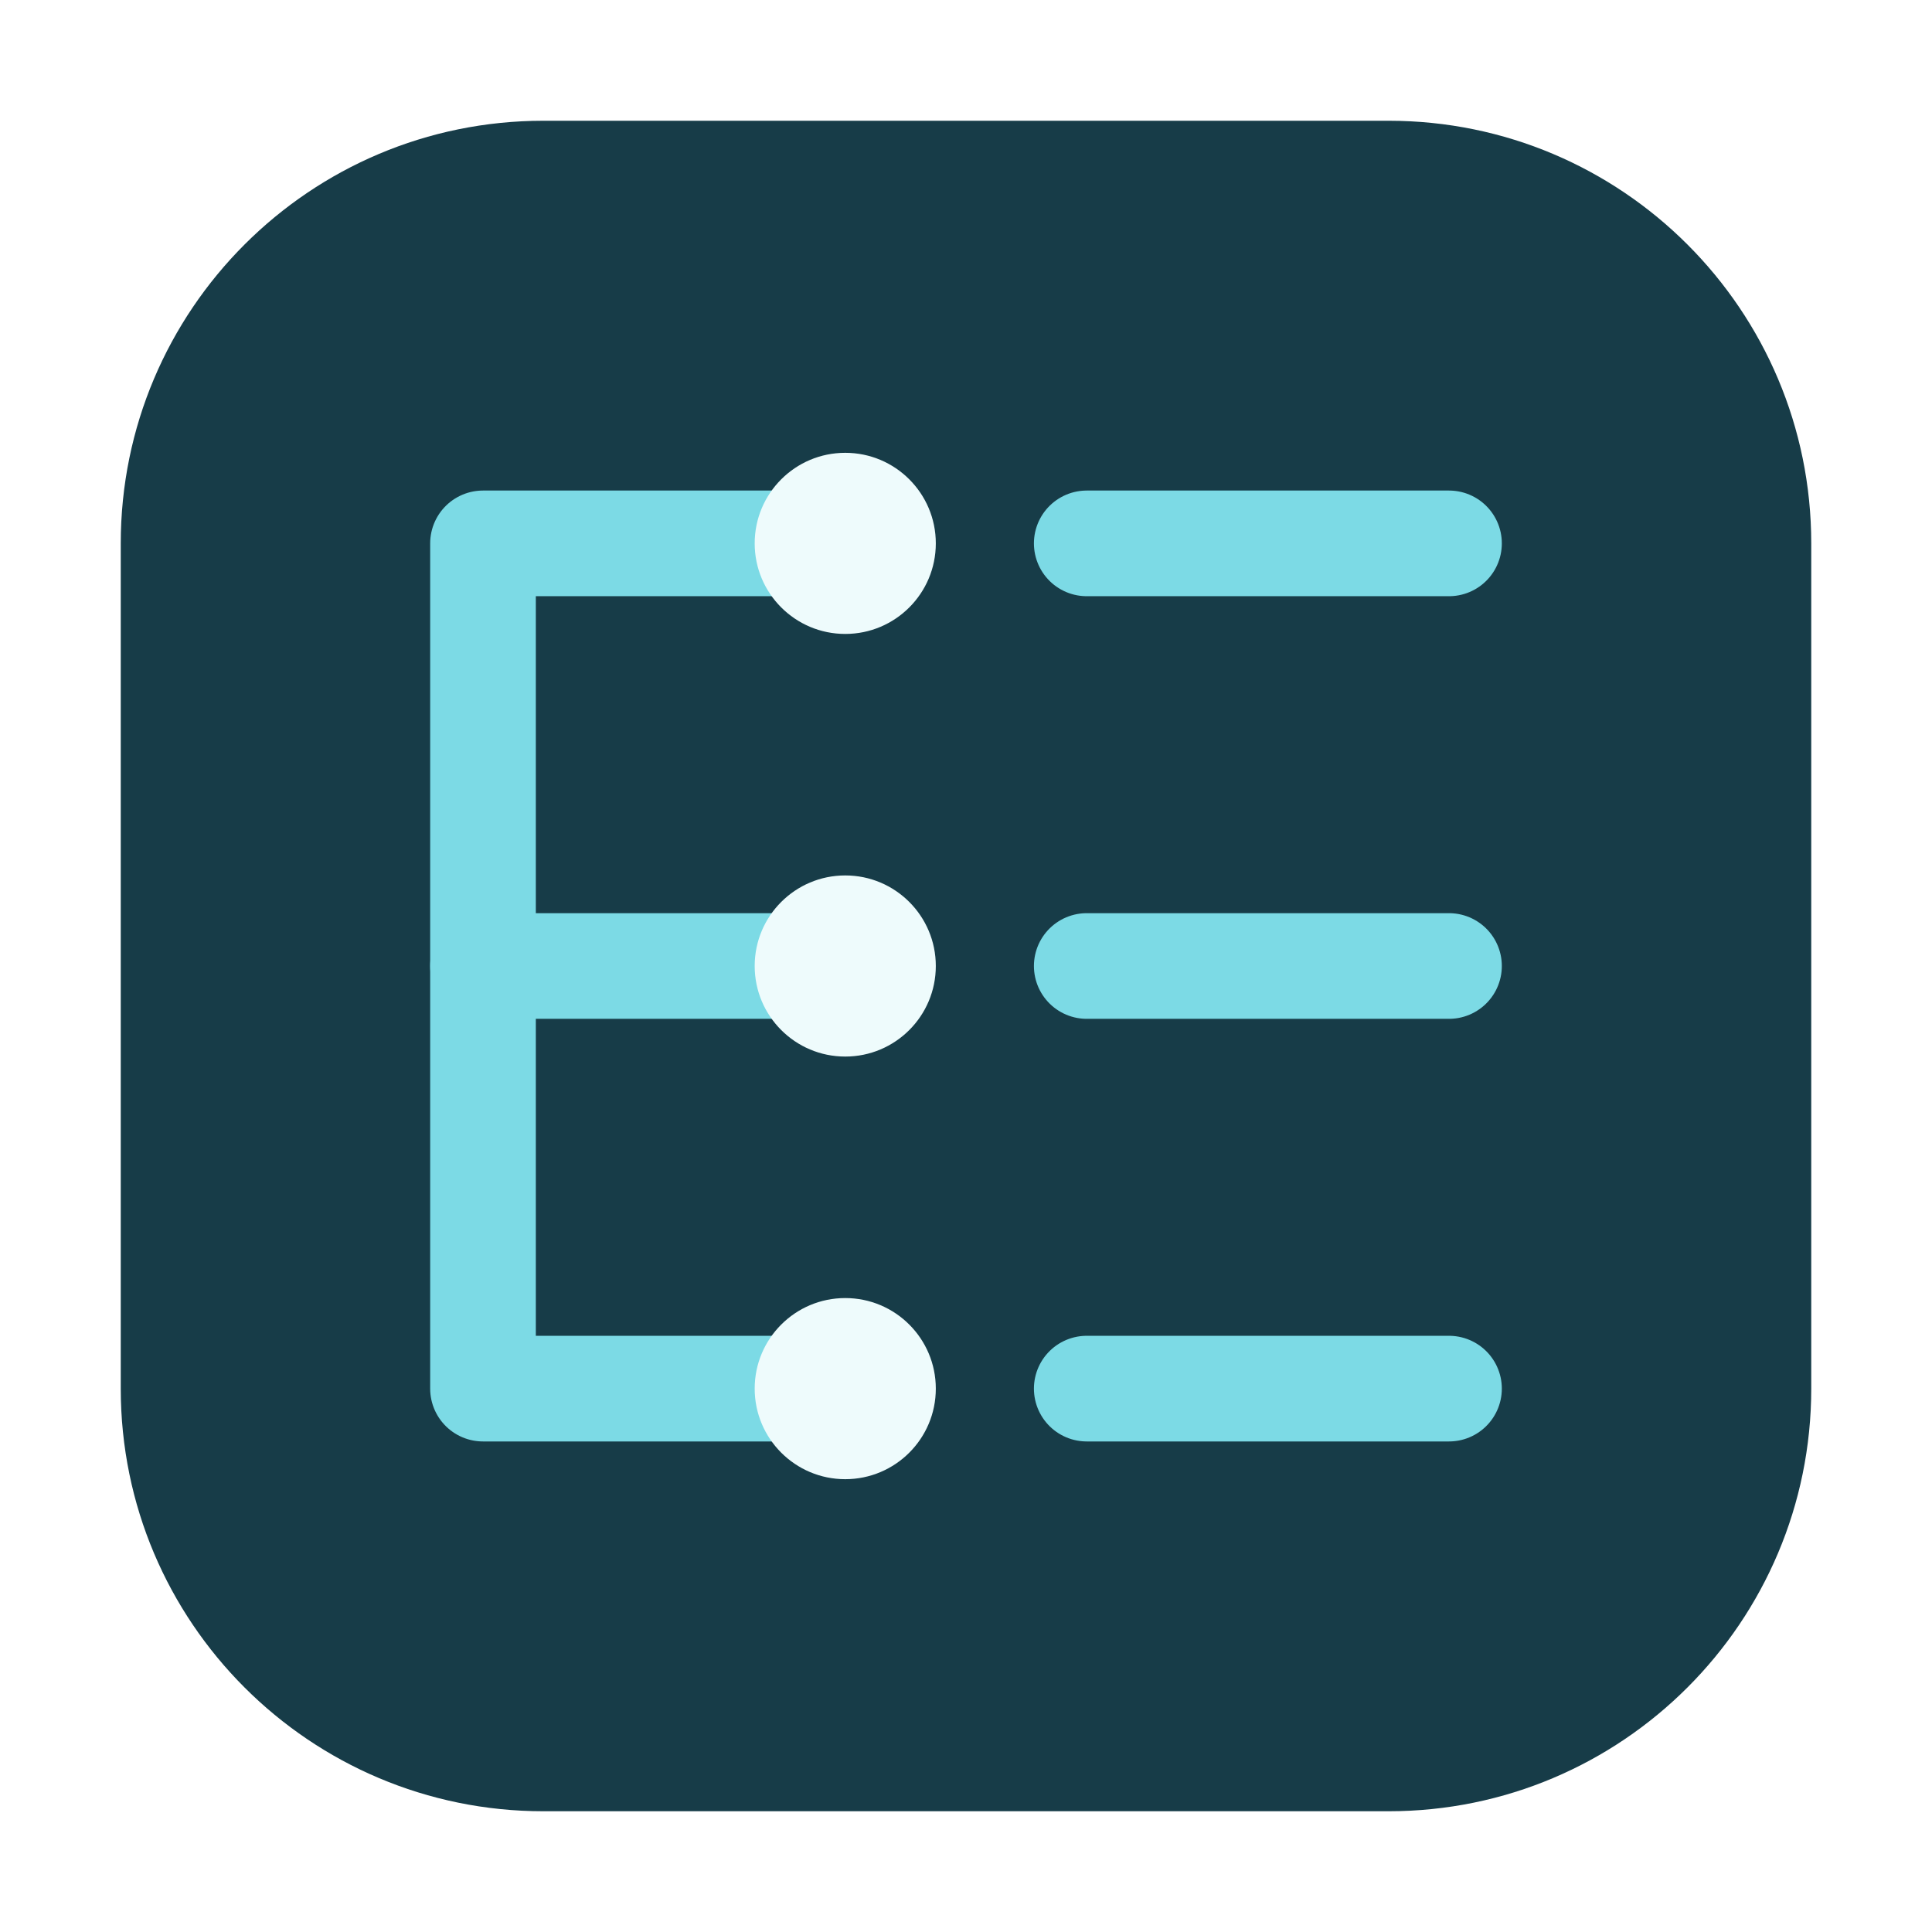
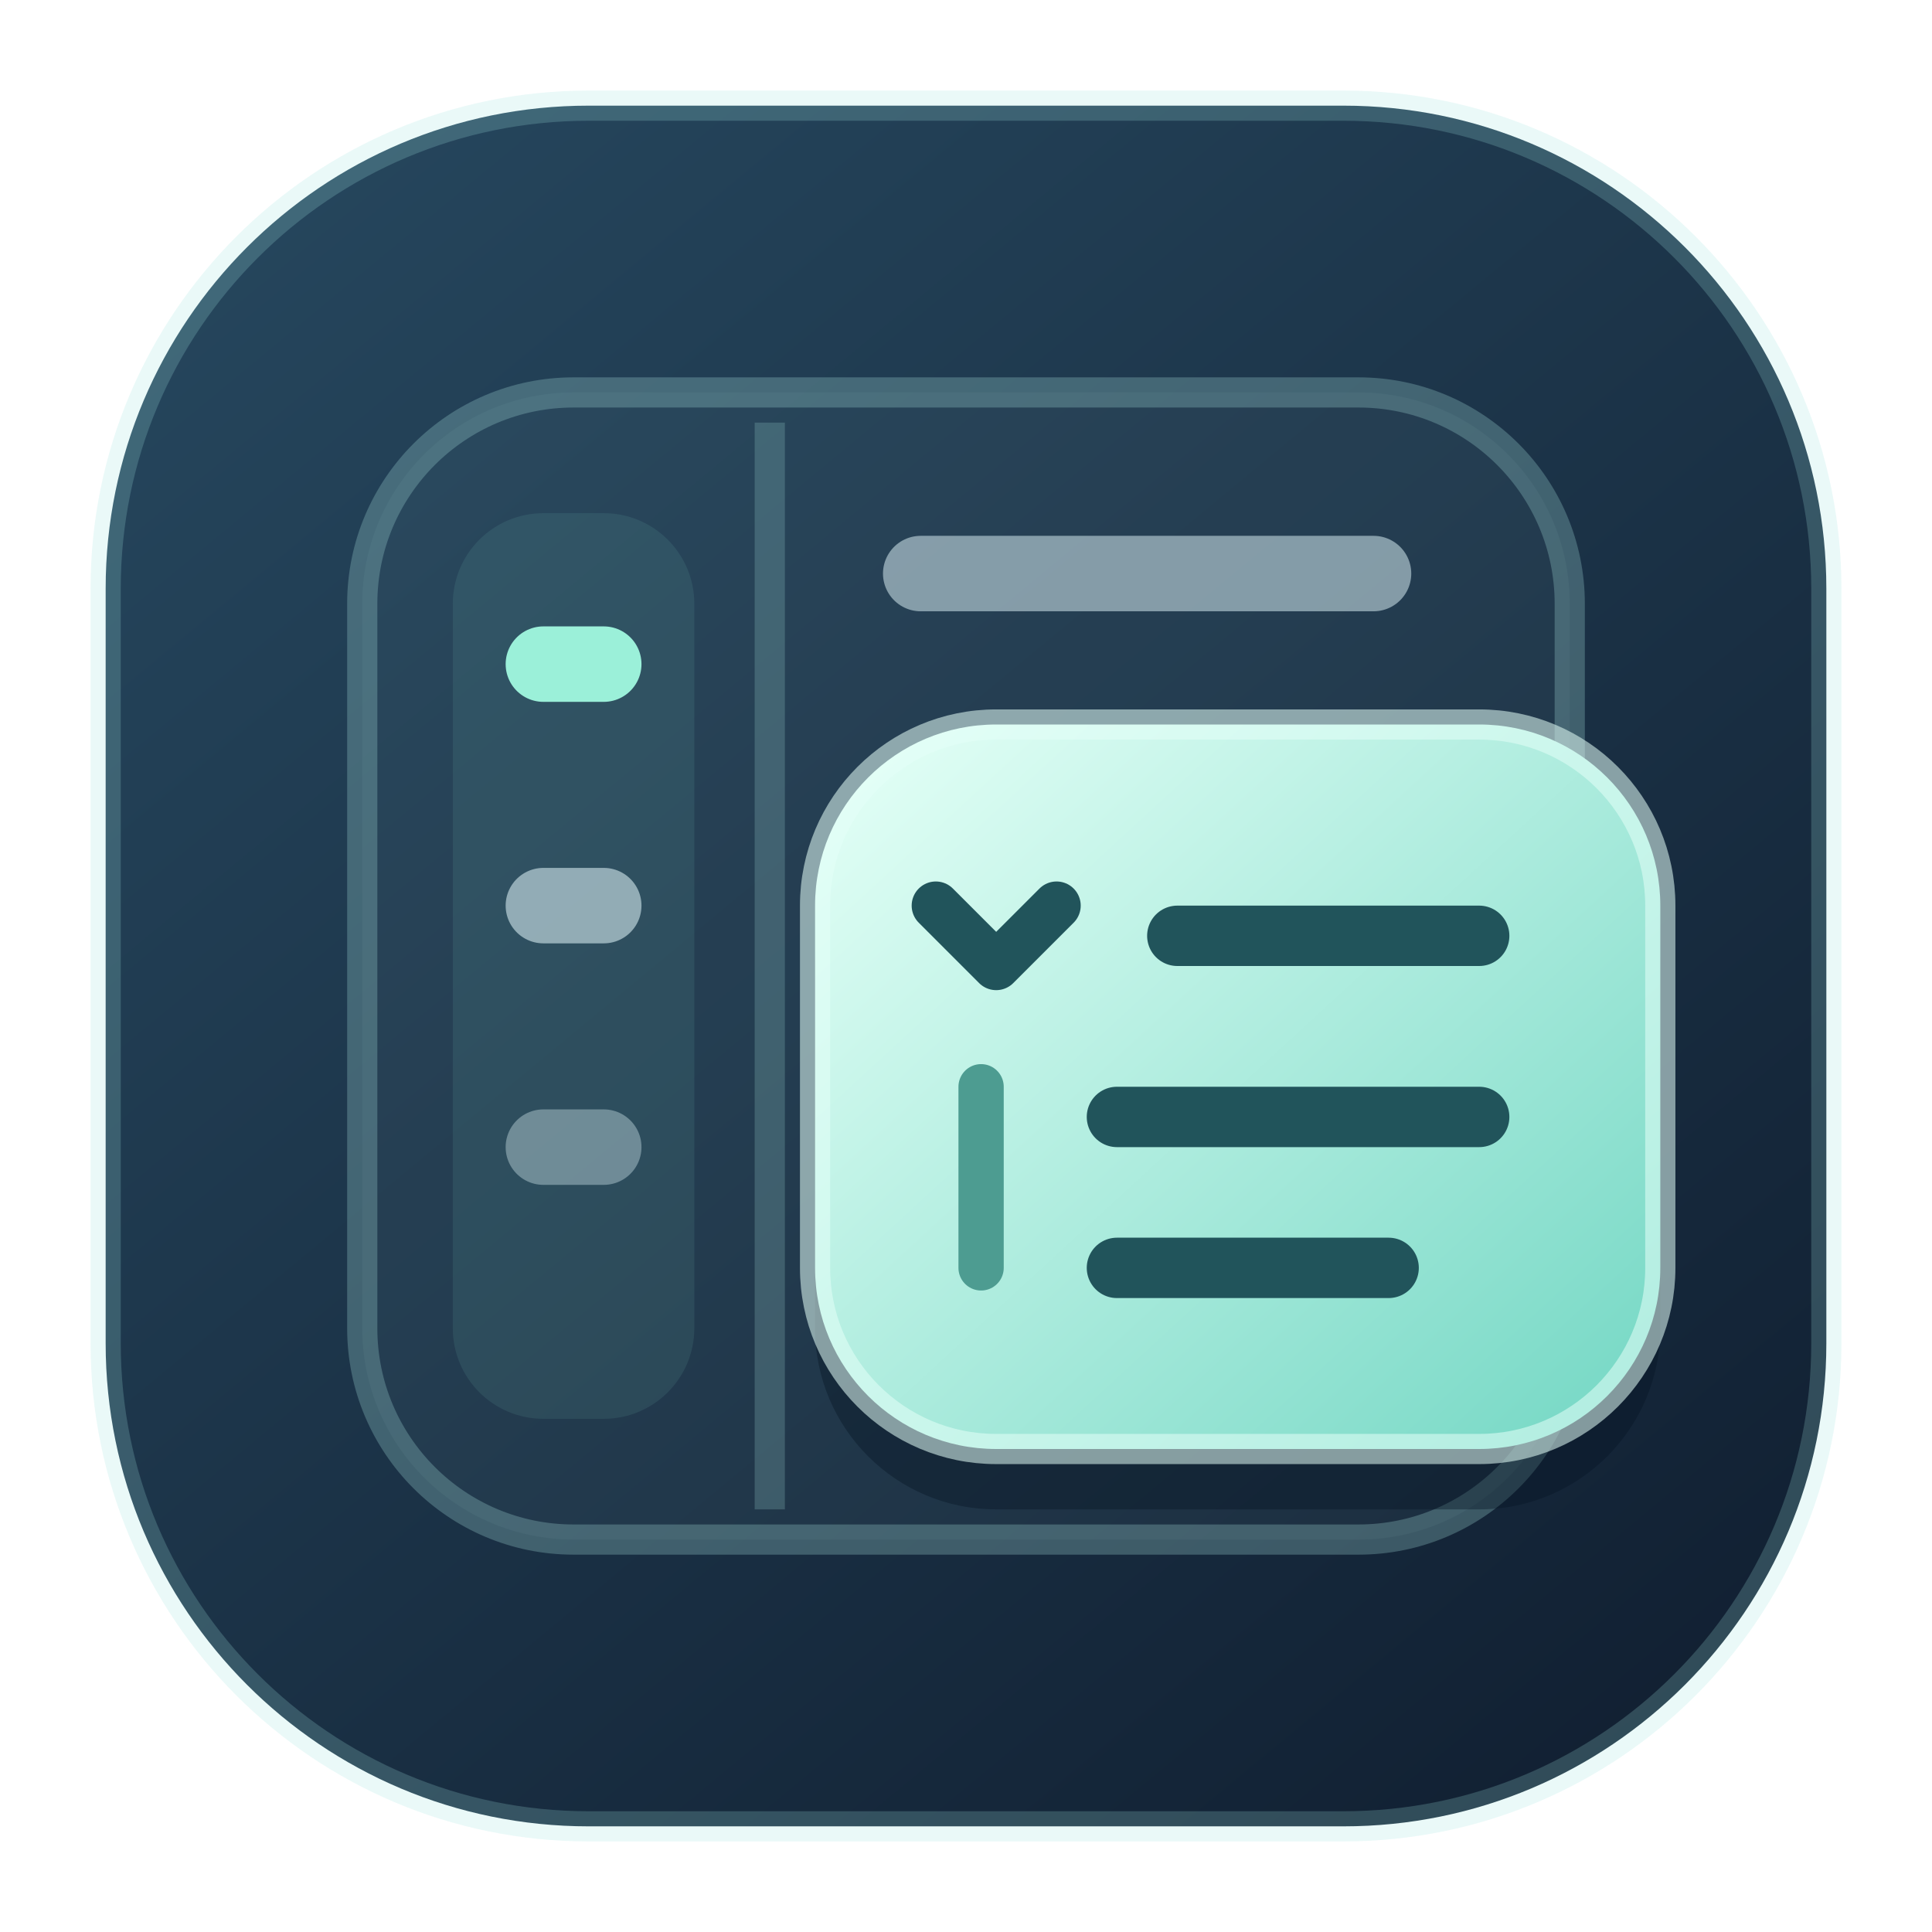
- <svg xmlns="http://www.w3.org/2000/svg" viewBox="0 0 64 64">
-   <rect x="4" y="4" width="56" height="56" rx="14" fill="#173c48" />
-   <g fill="none" stroke="#7cdae5" stroke-width="3.5" stroke-linecap="round" stroke-linejoin="round">
-     <path d="M16 18h12m-12 0v28h12M36 18h12M36 32h12M36 46h12" />
-     <path d="M16 32h12" />
+ <svg xmlns="http://www.w3.org/2000/svg" viewBox="0 0 64 64" role="img" aria-labelledby="dso-title">
+   <defs>
+     <linearGradient id="dso-bg" x1="8" y1="4" x2="56" y2="62" gradientUnits="userSpaceOnUse">
+       <stop stop-color="#26475e" />
+       <stop offset="1" stop-color="#101e30" />
+     </linearGradient>
+     <linearGradient id="dso-group" x1="29" y1="24" x2="52" y2="49" gradientUnits="userSpaceOnUse">
+       <stop stop-color="#e3fff6" />
+       <stop offset="1" stop-color="#76d8c5" />
+     </linearGradient>
+   </defs>
+   <rect x="3.5" y="3.5" width="57" height="57" rx="16" fill="url(#dso-bg)" stroke="#a2e5e0" stroke-opacity=".22" />
+   <rect x="12" y="13" width="40" height="38" rx="7" fill="#bcece6" fill-opacity=".05" stroke="#a7dedb" stroke-opacity=".28" />
+   <path d="M25.5 14v36" stroke="#a7dedb" stroke-opacity=".22" />
+   <rect x="15" y="17" width="8" height="30" rx="3" fill="#87e4d1" fill-opacity=".1" />
+   <g stroke-linecap="round" stroke-width="2.5">
+     <path d="M18 22h2" stroke="#9bf0d9" />
+     <path d="M18 30h2" stroke="#d3e9ee" stroke-opacity=".6" />
+     <path d="M18 38h2" stroke="#d3e9ee" stroke-opacity=".4" />
+     <path d="M30.5 19h15" stroke="#d3e9ee" stroke-opacity=".55" />
  </g>
-   <circle cx="28" cy="18" r="3" fill="#eefbfc" />
-   <circle cx="28" cy="32" r="3" fill="#eefbfc" />
-   <circle cx="28" cy="46" r="3" fill="#eefbfc" />
+   <rect x="27" y="26" width="28" height="24" rx="6" fill="#071624" fill-opacity=".4" />
+   <rect x="27" y="24" width="28" height="24" rx="6" fill="url(#dso-group)" stroke="#e4fff7" stroke-opacity=".55" />
+   <path d="m31 30 2 2 2-2" fill="none" stroke="#21545b" stroke-width="1.6" stroke-linecap="round" stroke-linejoin="round" />
+   <path d="M39 31h10M37 37h12M37 42h9" stroke="#21545b" stroke-width="2" stroke-linecap="round" />
+   <path d="M32.5 36v6" stroke="#4d9c91" stroke-width="1.5" stroke-linecap="round" />
</svg>
